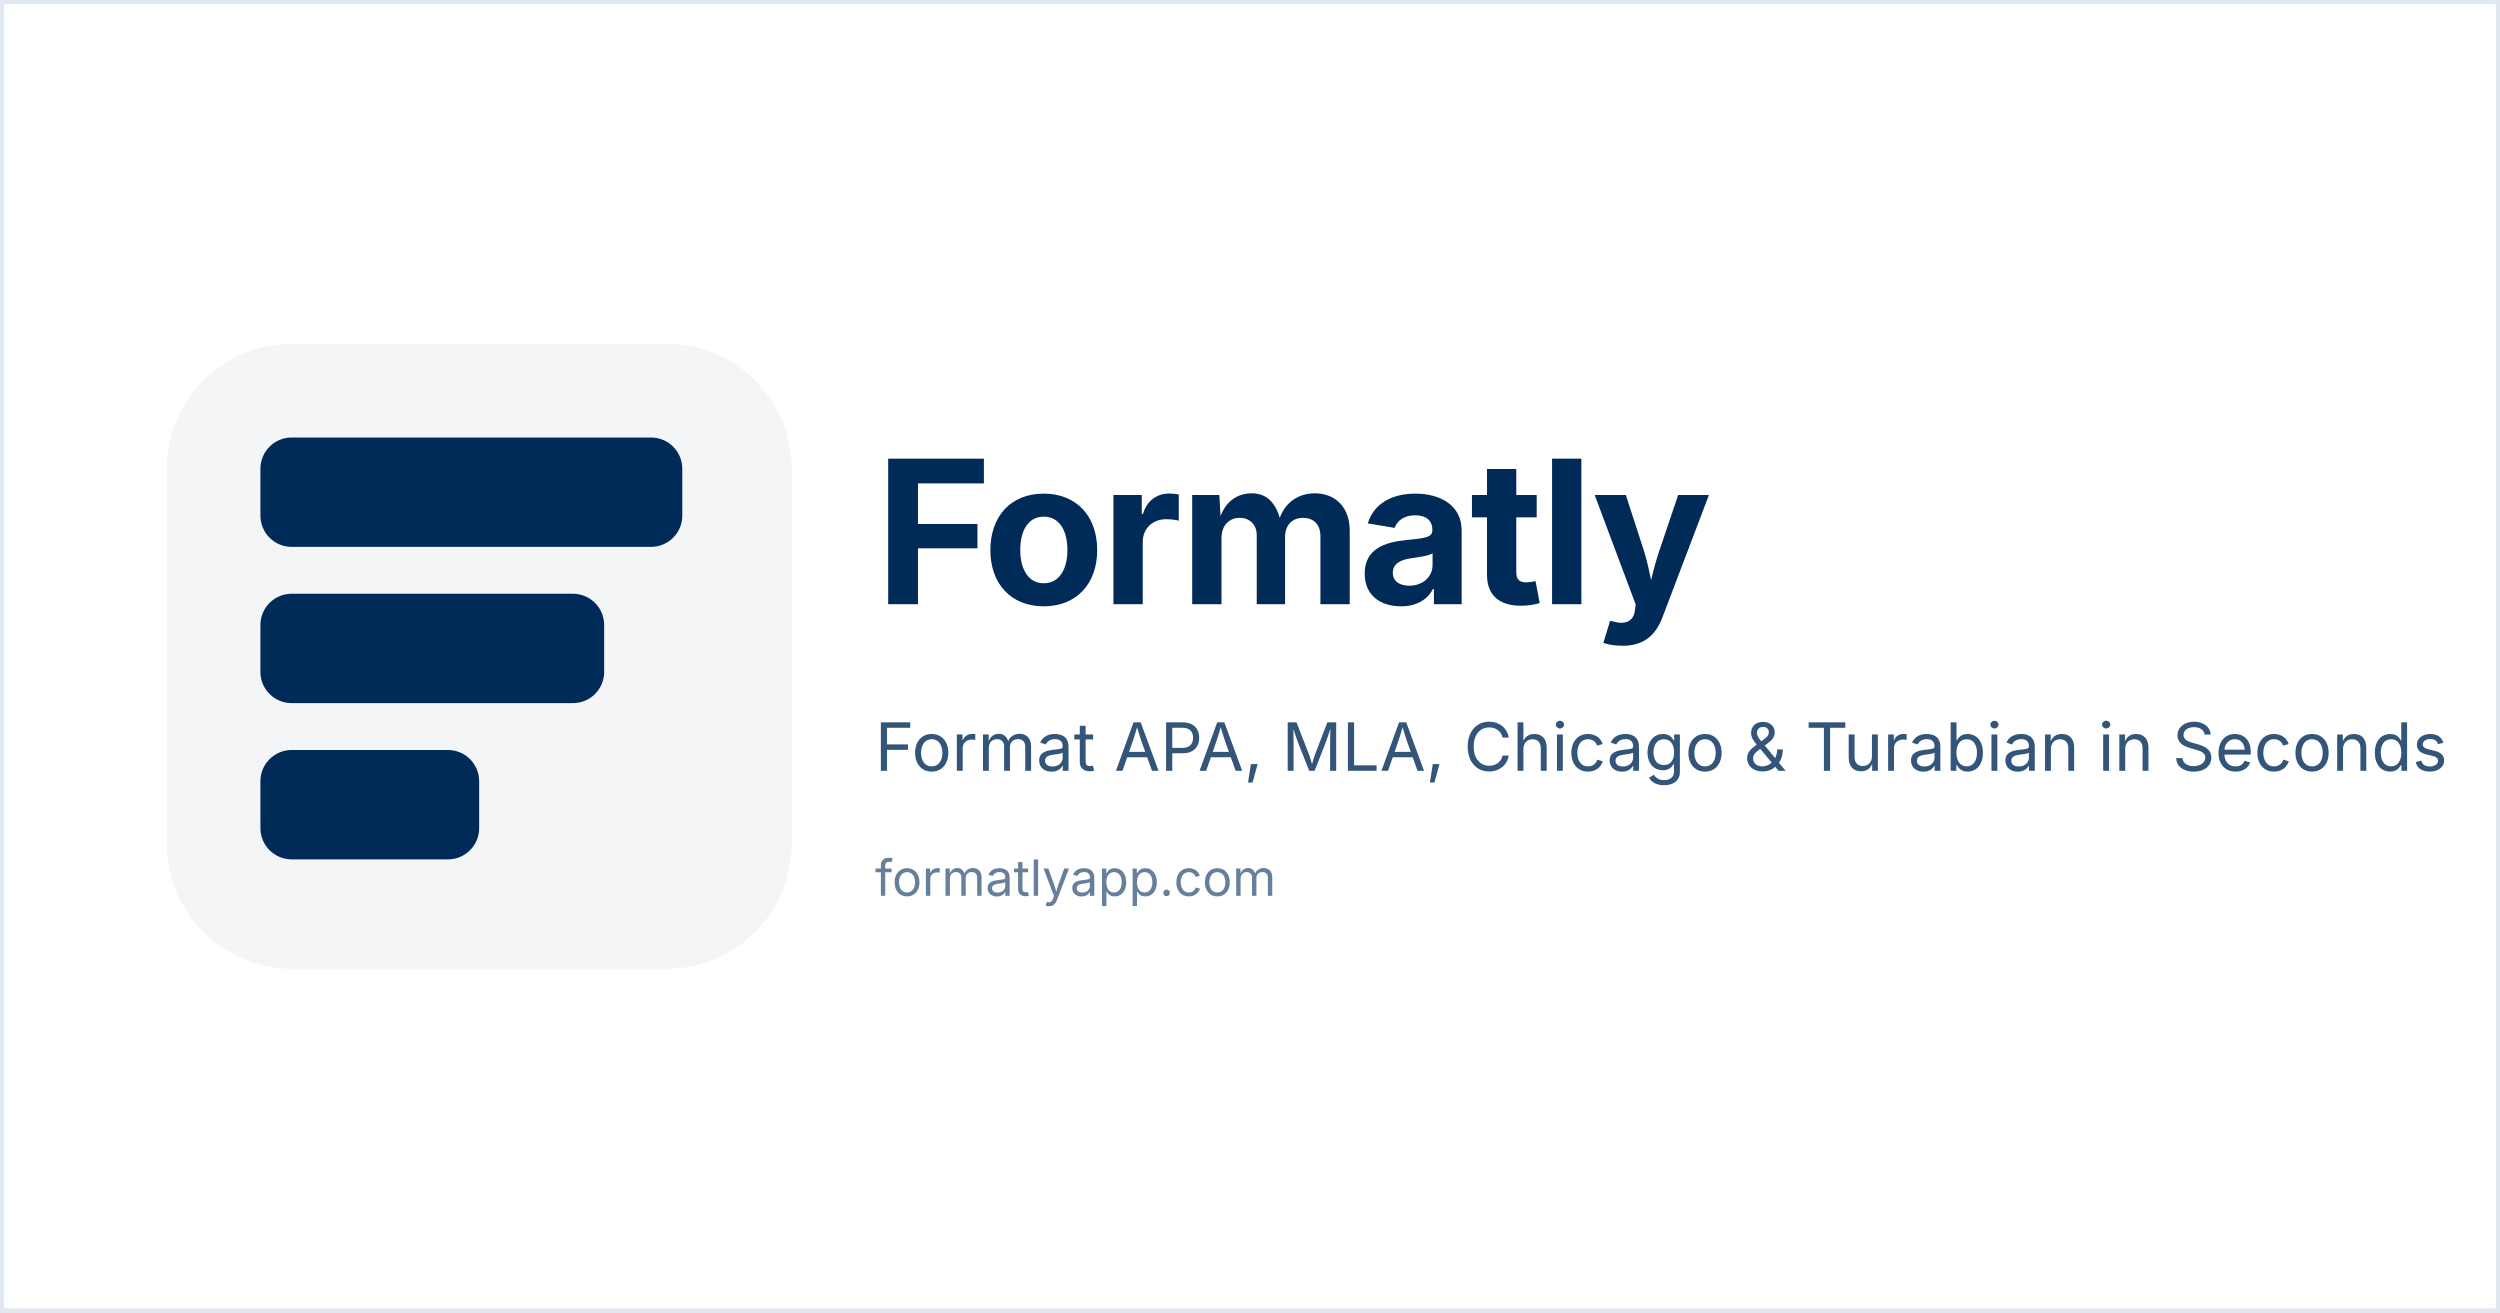
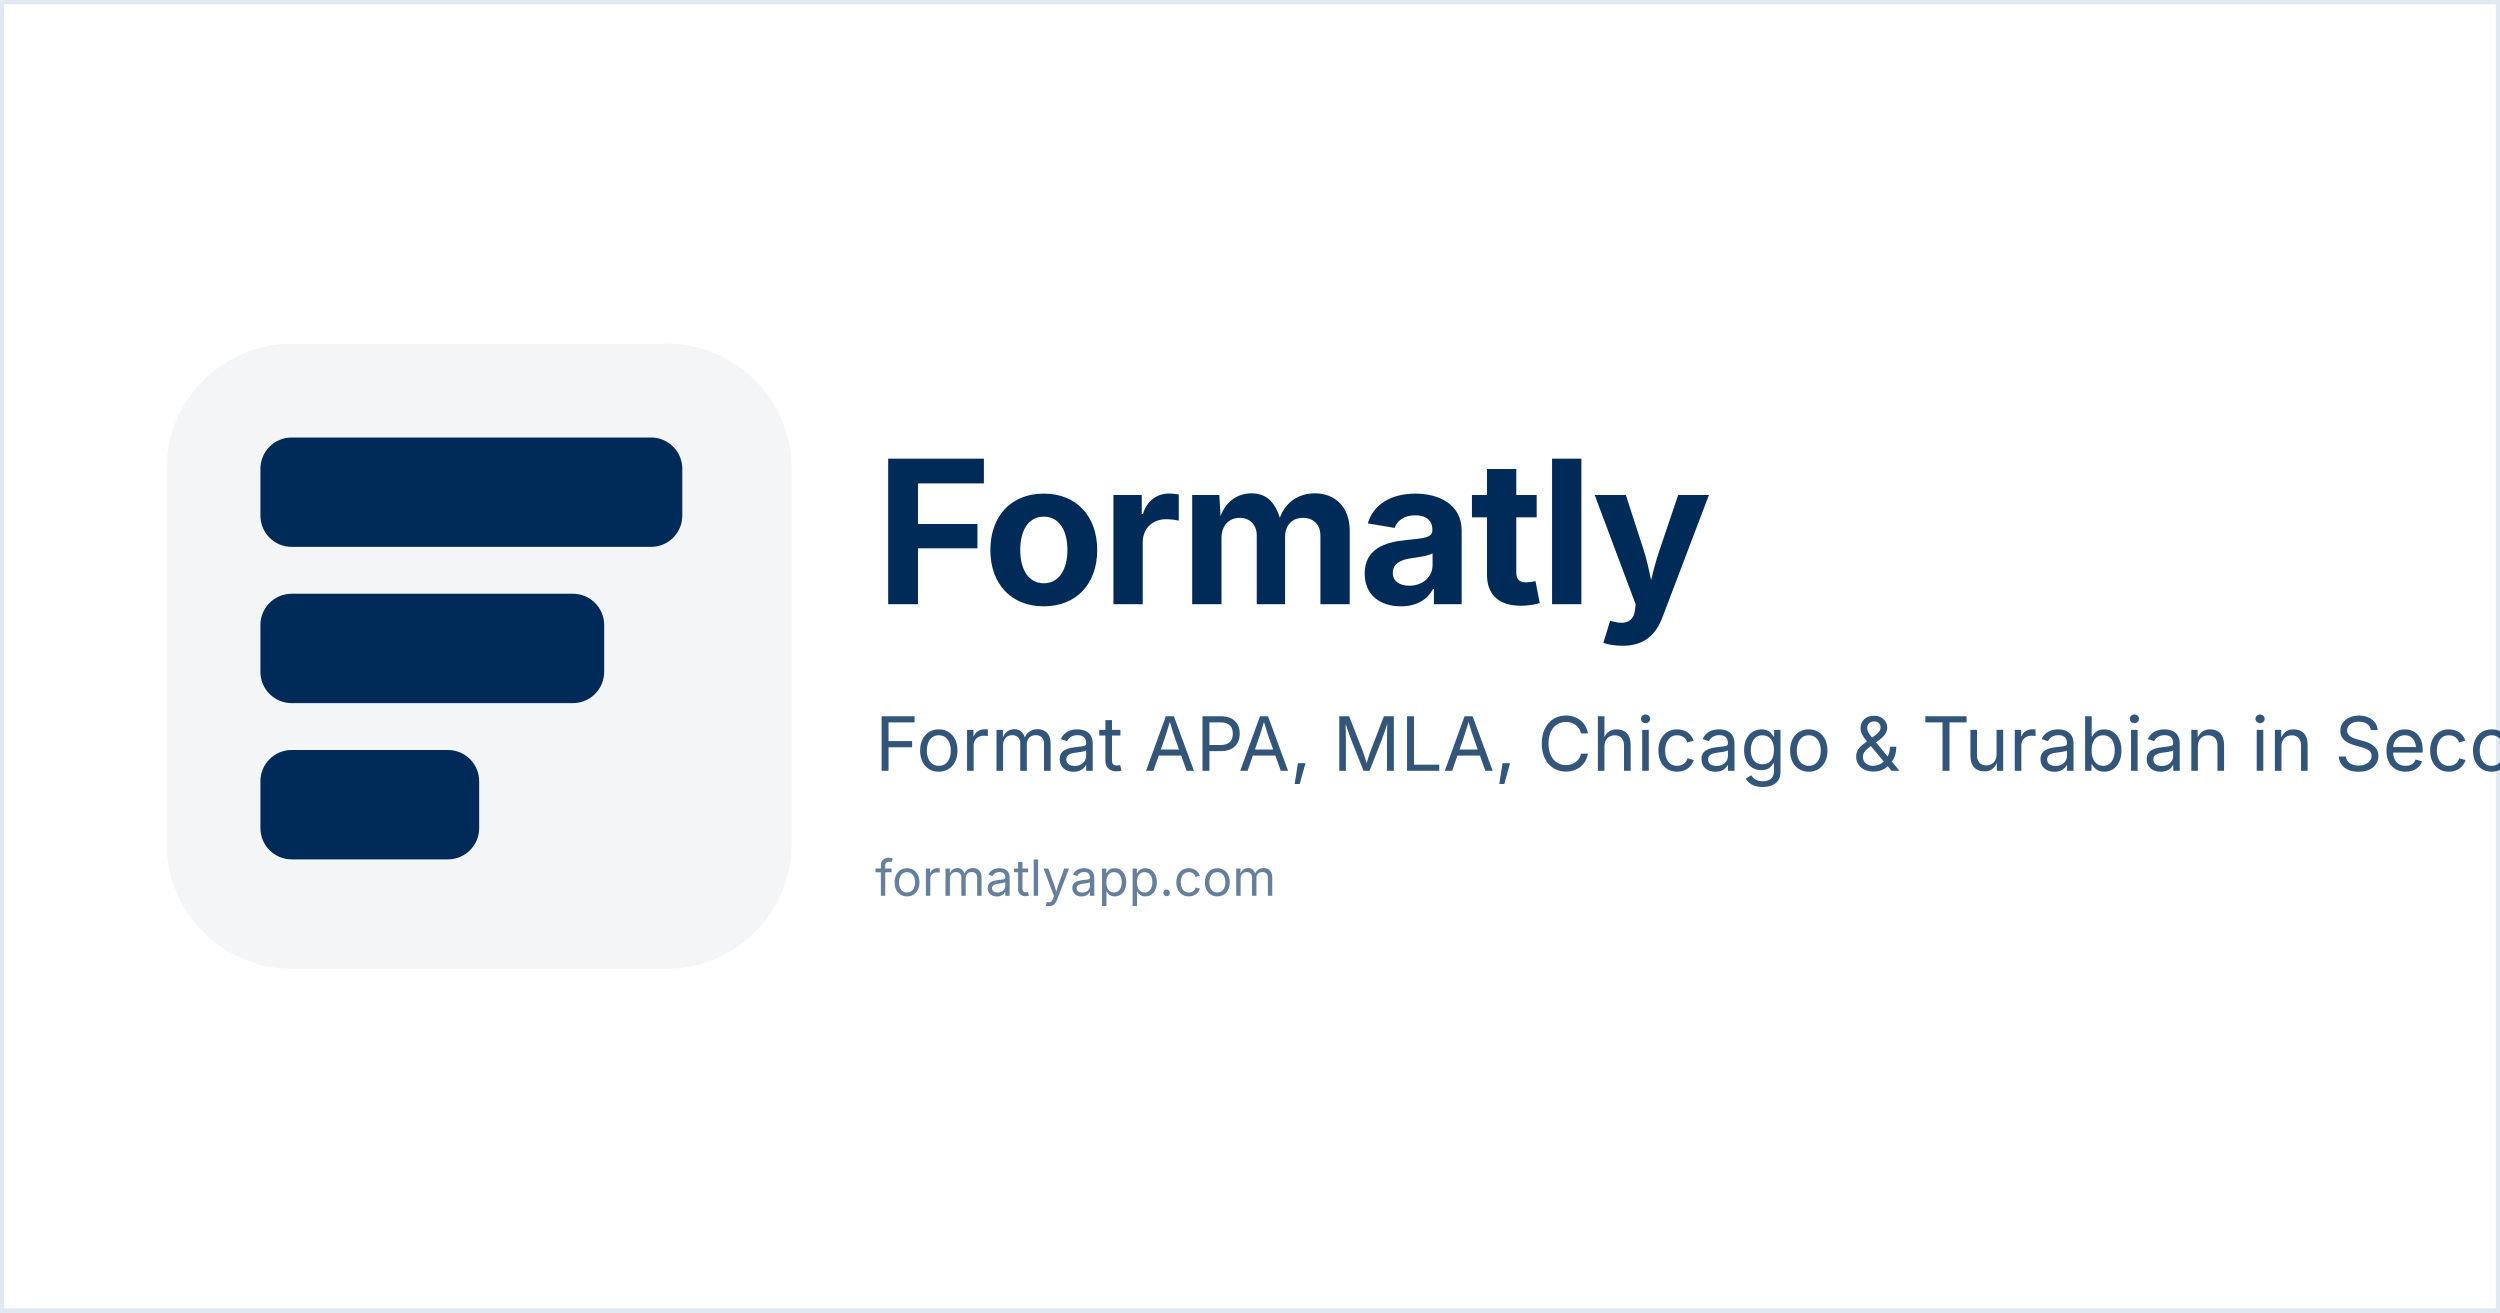
<svg xmlns="http://www.w3.org/2000/svg" width="1200" height="630" viewBox="0 0 1200 630">
  <rect width="1200" height="630" fill="#ffffff" stroke="#e2e8f0" stroke-width="4" />
  <g transform="translate(80, 165) scale(1.5)">
    <rect width="200" height="200" rx="40" fill="#002a57" opacity="0.05" />
    <rect x="30" y="30" width="135" height="35" rx="10" fill="#002a57" />
    <rect x="30" y="80" width="110" height="35" rx="10" fill="#002a57" />
    <rect x="30" y="130" width="70" height="35" rx="10" fill="#002a57" />
  </g>
  <text x="420" y="290" fill="#002a57" style="font-family: 'Inter', 'Roboto', 'Helvetica Neue', Arial, sans-serif; font-size: 96px; font-weight: 750; letter-spacing: -2px;">Formatly</text>
-   <text x="420" y="370" fill="#002a57" opacity="0.8" style="font-family: 'Inter', 'Roboto', 'Helvetica Neue', Arial, sans-serif; font-size: 32px; font-weight: 400;">Format APA, MLA, Chicago &amp; Turabian in Seconds</text>
+   <text x="420" y="370" fill="#002a57" opacity="0.8" style="font-family: 'Inter', 'Roboto', 'Helvetica Neue', Arial, sans-serif; font-size: 36px; font-weight: 400;">Format APA, MLA, Chicago &amp; Turabian in Seconds</text>
  <text x="420" y="430" fill="#002a57" opacity="0.6" style="font-family: 'Inter', 'Roboto', 'Helvetica Neue', Arial, sans-serif; font-size: 24px; font-weight: 400;">formatlyapp.com</text>
</svg>
